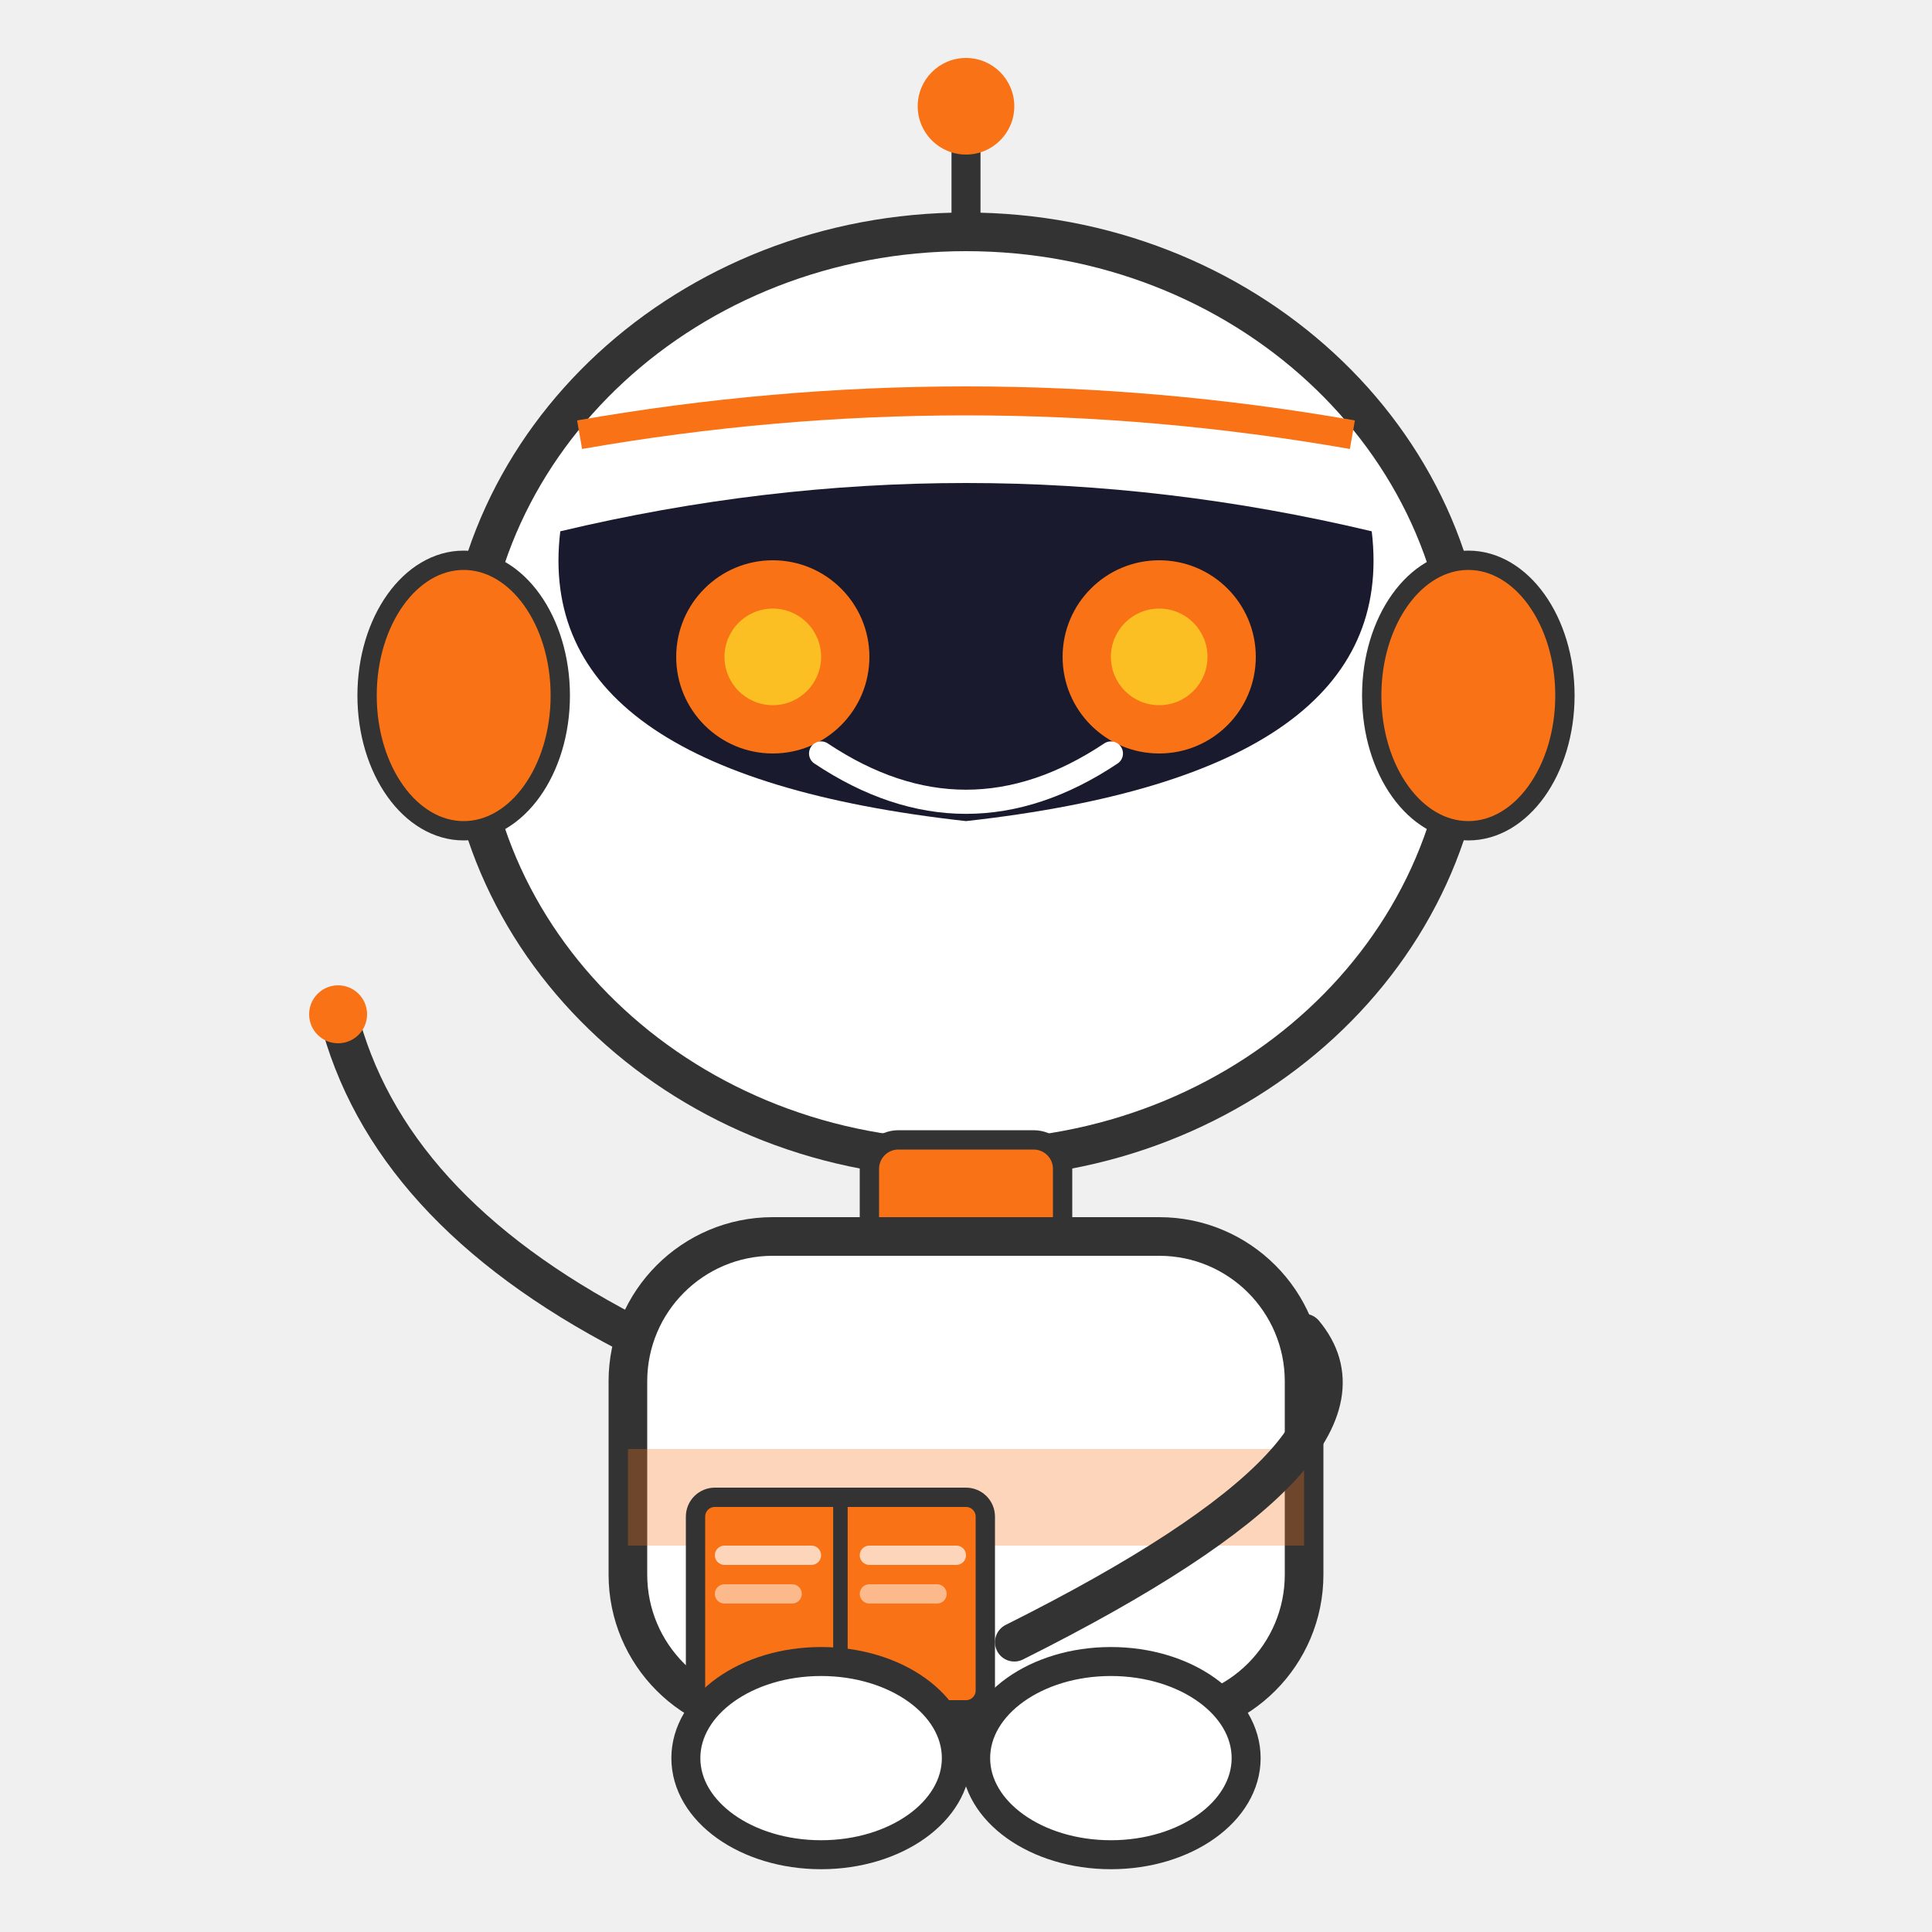
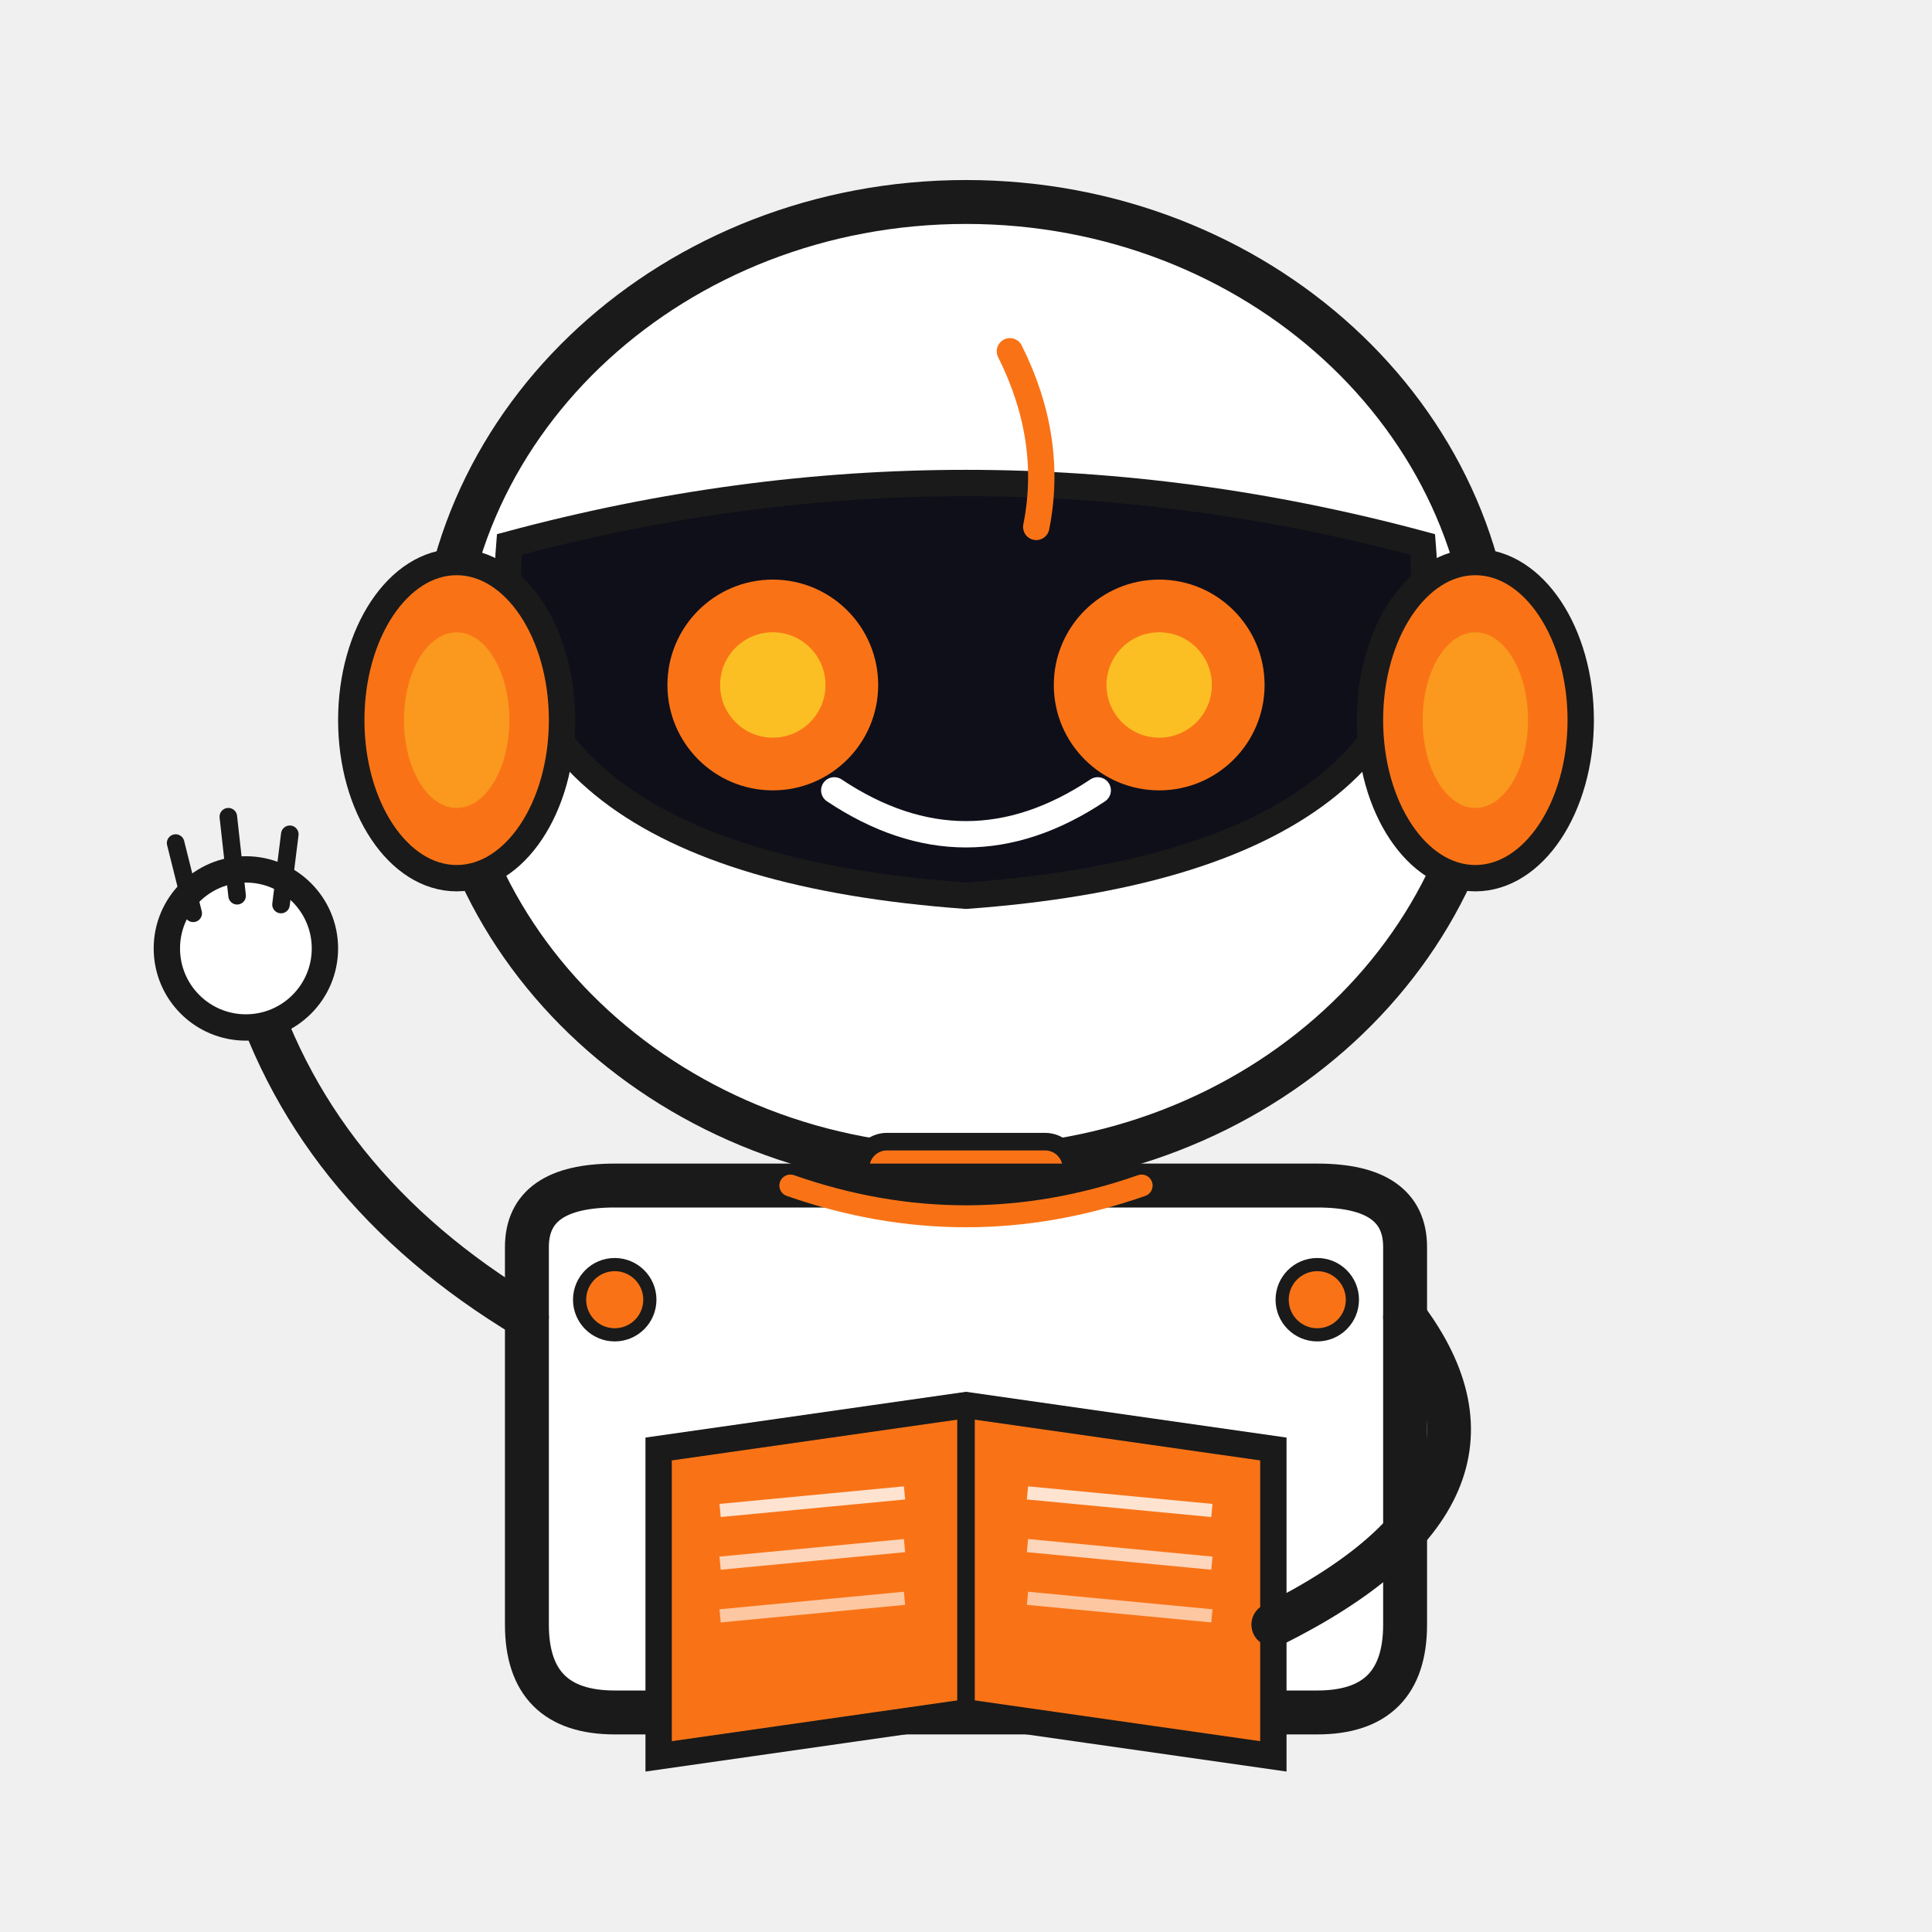
- <svg xmlns="http://www.w3.org/2000/svg" viewBox="0 0 200 200">
-   <ellipse cx="100" cy="72" rx="52" ry="48" fill="white" stroke="#333" stroke-width="4" />
-   <path d="M58 55 Q100 45 142 55 Q145 80 100 85 Q55 80 58 55Z" fill="#1a1a2e" rx="10" />
-   <circle cx="80" cy="68" r="10" fill="#F97316" />
-   <circle cx="80" cy="68" r="5" fill="#FBBF24" />
-   <circle cx="120" cy="68" r="10" fill="#F97316" />
-   <circle cx="120" cy="68" r="5" fill="#FBBF24" />
-   <path d="M85 78 Q100 88 115 78" fill="none" stroke="white" stroke-width="2.5" stroke-linecap="round" />
-   <path d="M60 45 Q100 38 140 45" fill="none" stroke="#F97316" stroke-width="3" />
-   <line x1="100" y1="24" x2="100" y2="14" stroke="#333" stroke-width="3" />
-   <circle cx="100" cy="11" r="5" fill="#F97316" />
-   <ellipse cx="48" cy="72" rx="10" ry="14" fill="#F97316" stroke="#333" stroke-width="2" />
-   <ellipse cx="152" cy="72" rx="10" ry="14" fill="#F97316" stroke="#333" stroke-width="2" />
-   <rect x="90" y="118" width="20" height="12" rx="3" fill="#F97316" stroke="#333" stroke-width="2" />
-   <rect x="65" y="128" width="70" height="50" rx="15" fill="white" stroke="#333" stroke-width="4" />
-   <rect x="65" y="150" width="70" height="10" fill="#F97316" opacity="0.3" />
-   <rect x="72" y="155" width="30" height="22" rx="2" fill="#F97316" stroke="#333" stroke-width="2" />
-   <line x1="87" y1="155" x2="87" y2="177" stroke="#333" stroke-width="1.5" />
-   <rect x="74" y="160" width="11" height="2" rx="1" fill="white" opacity="0.7" />
-   <rect x="74" y="164" width="9" height="2" rx="1" fill="white" opacity="0.5" />
-   <rect x="89" y="160" width="11" height="2" rx="1" fill="white" opacity="0.7" />
-   <rect x="89" y="164" width="9" height="2" rx="1" fill="white" opacity="0.5" />
-   <path d="M65 138 Q40 125 35 105" fill="none" stroke="#333" stroke-width="4" stroke-linecap="round" />
-   <circle cx="35" cy="105" r="3" fill="#F97316" />
-   <path d="M135 138 Q145 150 105 170" fill="none" stroke="#333" stroke-width="4" stroke-linecap="round" />
-   <ellipse cx="85" cy="182" rx="14" ry="10" fill="white" stroke="#333" stroke-width="3" />
-   <ellipse cx="115" cy="182" rx="14" ry="10" fill="white" stroke="#333" stroke-width="3" />
+ <svg xmlns="http://www.w3.org/2000/svg" viewBox="0 0 220 220">
+   <ellipse cx="110" cy="78" rx="60" ry="55" fill="white" stroke="#1a1a1a" stroke-width="5" />
+   <path d="M58 62 Q110 48 162 62 Q165 98 110 102 Q55 98 58 62 Z" fill="#0f0f1a" stroke="#1a1a1a" stroke-width="3" />
+   <circle cx="88" cy="78" r="12" fill="#F97316" />
+   <circle cx="88" cy="78" r="6" fill="#FBBF24" />
+   <circle cx="132" cy="78" r="12" fill="#F97316" />
+   <circle cx="132" cy="78" r="6" fill="#FBBF24" />
+   <path d="M95 90 Q110 100 125 90" fill="none" stroke="white" stroke-width="3" stroke-linecap="round" />
+   <path d="M115 40 Q120 50 118 60" fill="none" stroke="#F97316" stroke-width="3" stroke-linecap="round" />
+   <ellipse cx="52" cy="82" rx="12" ry="18" fill="#F97316" stroke="#1a1a1a" stroke-width="3" />
+   <ellipse cx="168" cy="82" rx="12" ry="18" fill="#F97316" stroke="#1a1a1a" stroke-width="3" />
+   <ellipse cx="52" cy="82" rx="6" ry="10" fill="#FBBF24" opacity="0.5" />
+   <ellipse cx="168" cy="82" rx="6" ry="10" fill="#FBBF24" opacity="0.5" />
+   <rect x="98" y="130" width="24" height="12" rx="3" fill="#F97316" stroke="#1a1a1a" stroke-width="2" />
+   <path d="M60 142 Q60 135 70 135 L150 135 Q160 135 160 142 L160 185 Q160 195 150 195 L70 195 Q60 195 60 185 Z" fill="white" stroke="#1a1a1a" stroke-width="5" />
+   <path d="M90 135 Q110 142 130 135" fill="none" stroke="#F97316" stroke-width="2.5" stroke-linecap="round" />
+   <circle cx="70" cy="148" r="4" fill="#F97316" stroke="#1a1a1a" stroke-width="1.5" />
+   <circle cx="150" cy="148" r="4" fill="#F97316" stroke="#1a1a1a" stroke-width="1.5" />
+   <path d="M75 165 L110 160 L145 165 L145 200 L110 195 L75 200 Z" fill="#F97316" stroke="#1a1a1a" stroke-width="3" />
+   <line x1="110" y1="160" x2="110" y2="195" stroke="#1a1a1a" stroke-width="2" />
+   <line x1="82" y1="172" x2="103" y2="170" stroke="white" stroke-width="1.5" opacity="0.8" />
+   <line x1="82" y1="178" x2="103" y2="176" stroke="white" stroke-width="1.5" opacity="0.7" />
+   <line x1="82" y1="184" x2="103" y2="182" stroke="white" stroke-width="1.5" opacity="0.6" />
+   <line x1="117" y1="170" x2="138" y2="172" stroke="white" stroke-width="1.5" opacity="0.8" />
+   <line x1="117" y1="176" x2="138" y2="178" stroke="white" stroke-width="1.5" opacity="0.7" />
+   <line x1="117" y1="182" x2="138" y2="184" stroke="white" stroke-width="1.5" opacity="0.6" />
+   <path d="M60 150 Q35 135 28 110" fill="none" stroke="#1a1a1a" stroke-width="5" stroke-linecap="round" />
+   <circle cx="28" cy="108" r="9" fill="white" stroke="#1a1a1a" stroke-width="3" />
+   <path d="M22 104 L20 96" stroke="#1a1a1a" stroke-width="2" stroke-linecap="round" />
+   <path d="M27 102 L26 93" stroke="#1a1a1a" stroke-width="2" stroke-linecap="round" />
+   <path d="M32 103 L33 95" stroke="#1a1a1a" stroke-width="2" stroke-linecap="round" />
+   <path d="M160 150 Q175 170 145 185" fill="none" stroke="#1a1a1a" stroke-width="5" stroke-linecap="round" />
</svg>
